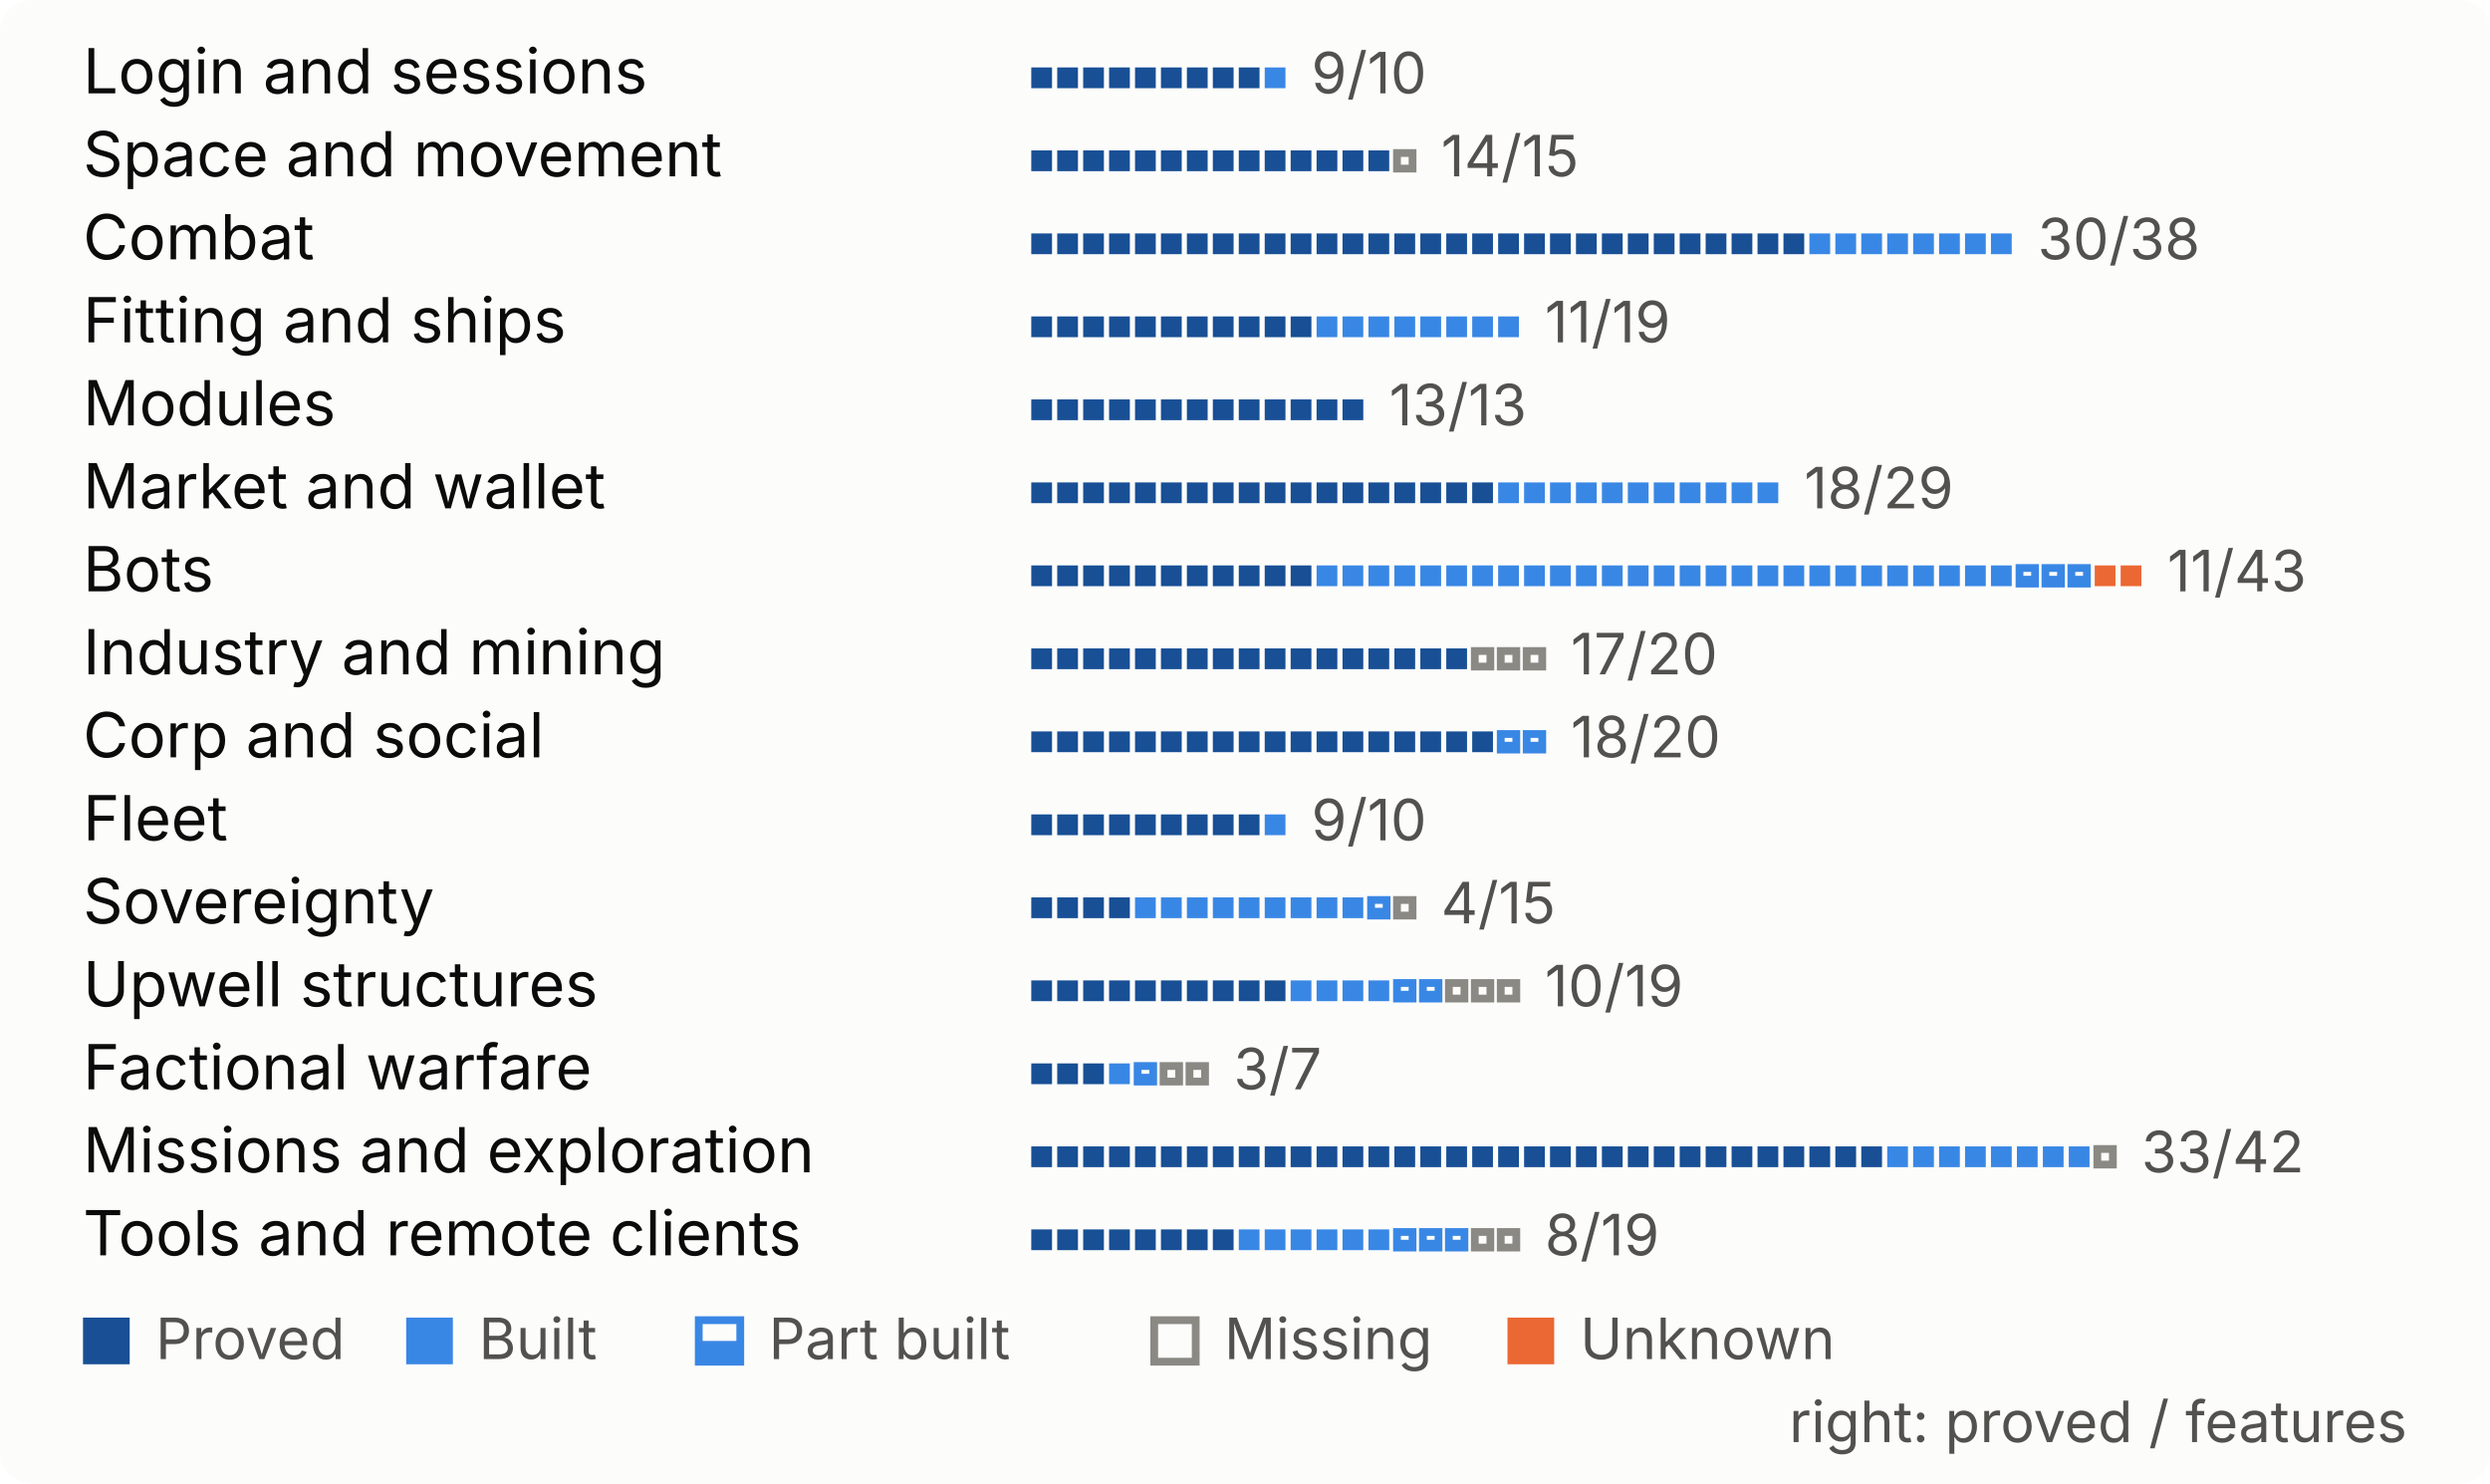
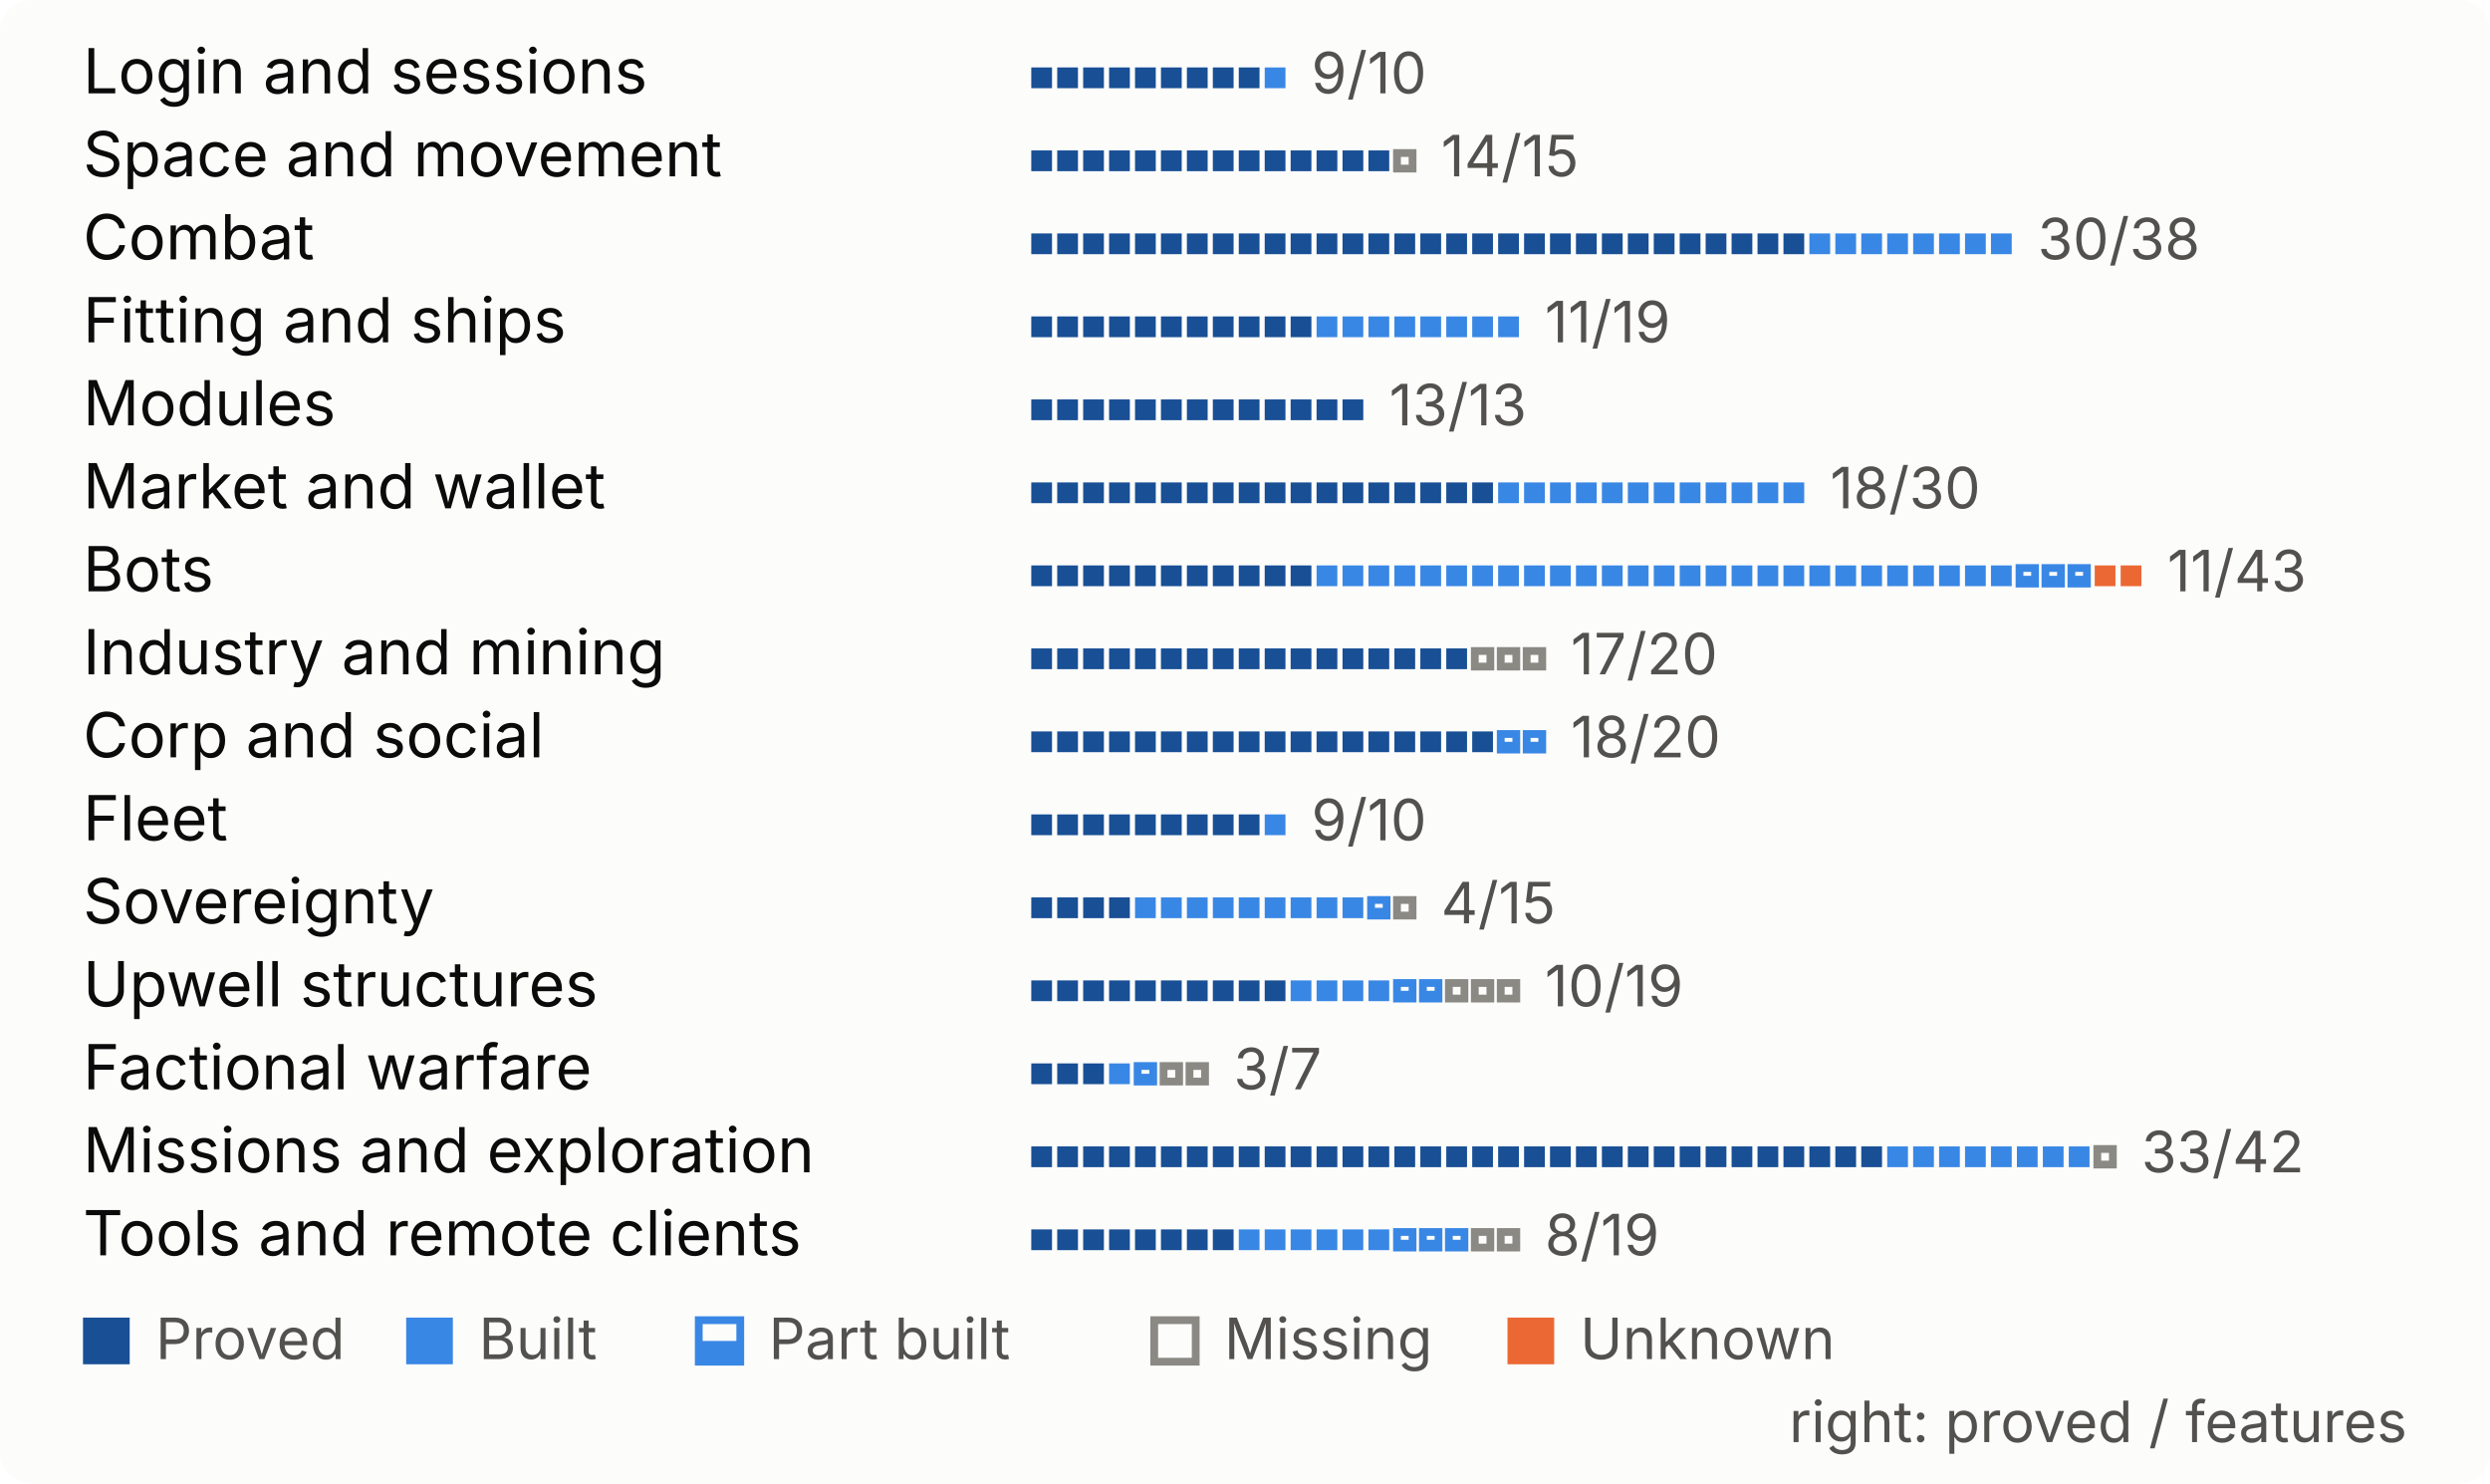
<svg xmlns="http://www.w3.org/2000/svg" width="480" height="286" viewBox="0 0 480 286" role="img" aria-label="Progress by system, one mark per feature">
  <style>
.bg{fill:#fcfcfb}.t{fill:#0b0b0b}.s{fill:#52514e}.rule{fill:#e1e0d9}
.proved{fill:#184f95}.built{fill:#3987e5}.unknown{fill:#eb6834}
.part-o{fill:none;stroke:#3987e5;stroke-width:1.5}.part-f{fill:#3987e5}
.missing{fill:none;stroke:#8a8984;stroke-width:1.5}
.pass{fill:#184f95}.fail{fill:#eb6834}.none{fill:none;stroke:#8a8984;stroke-width:1.5}
@media (prefers-color-scheme:dark){
.bg{fill:#1a1a19}.t{fill:#f0efec}.s{fill:#c3c2b7}.rule{fill:#383835}
.proved{fill:#86b6ef}.built{fill:#3987e5}.unknown{fill:#d95926}
.part-o{stroke:#3987e5}.part-f{fill:#3987e5}
.missing{stroke:#8d8c85}
.pass{fill:#86b6ef}.fail{fill:#d95926}.none{stroke:#8d8c85}
}
text{font-family:system-ui,-apple-system,"Segoe UI",sans-serif;font-size:12px}
.big{font-size:26px;font-weight:600}.b{font-weight:600}.xs{font-size:11px}
</style>
  <rect width="480" height="286" rx="6" class="bg" />
  <text x="16.0" y="18.0" class="t">Login and sessions</text>
  <rect x="198.8" y="13.0" width="4" height="4" class="proved" />
  <rect x="203.8" y="13.0" width="4" height="4" class="proved" />
  <rect x="208.8" y="13.0" width="4" height="4" class="proved" />
  <rect x="213.8" y="13.0" width="4" height="4" class="proved" />
  <rect x="218.8" y="13.0" width="4" height="4" class="proved" />
  <rect x="223.8" y="13.0" width="4" height="4" class="proved" />
  <rect x="228.8" y="13.0" width="4" height="4" class="proved" />
  <rect x="233.8" y="13.0" width="4" height="4" class="proved" />
  <rect x="238.8" y="13.0" width="4" height="4" class="proved" />
  <rect x="243.8" y="13.0" width="4" height="4" class="built" />
  <text x="252.8" y="18.0" class="s xs">9/10</text>
  <text x="16.0" y="34.0" class="t">Space and movement</text>
  <rect x="198.8" y="29.0" width="4" height="4" class="proved" />
  <rect x="203.8" y="29.0" width="4" height="4" class="proved" />
  <rect x="208.8" y="29.0" width="4" height="4" class="proved" />
  <rect x="213.8" y="29.0" width="4" height="4" class="proved" />
  <rect x="218.8" y="29.0" width="4" height="4" class="proved" />
  <rect x="223.8" y="29.0" width="4" height="4" class="proved" />
  <rect x="228.8" y="29.0" width="4" height="4" class="proved" />
  <rect x="233.8" y="29.0" width="4" height="4" class="proved" />
  <rect x="238.8" y="29.0" width="4" height="4" class="proved" />
  <rect x="243.8" y="29.0" width="4" height="4" class="proved" />
  <rect x="248.8" y="29.0" width="4" height="4" class="proved" />
  <rect x="253.8" y="29.0" width="4" height="4" class="proved" />
  <rect x="258.8" y="29.0" width="4" height="4" class="proved" />
  <rect x="263.8" y="29.0" width="4" height="4" class="proved" />
  <rect x="269.3" y="29.5" width="3" height="3" fill="none" class="missing" />
  <text x="277.8" y="34.0" class="s xs">14/15</text>
  <text x="16.0" y="50.0" class="t">Combat</text>
  <rect x="198.8" y="45.0" width="4" height="4" class="proved" />
  <rect x="203.8" y="45.0" width="4" height="4" class="proved" />
  <rect x="208.8" y="45.0" width="4" height="4" class="proved" />
  <rect x="213.8" y="45.0" width="4" height="4" class="proved" />
  <rect x="218.8" y="45.0" width="4" height="4" class="proved" />
  <rect x="223.8" y="45.0" width="4" height="4" class="proved" />
  <rect x="228.8" y="45.0" width="4" height="4" class="proved" />
  <rect x="233.8" y="45.0" width="4" height="4" class="proved" />
  <rect x="238.8" y="45.0" width="4" height="4" class="proved" />
  <rect x="243.8" y="45.0" width="4" height="4" class="proved" />
  <rect x="248.8" y="45.0" width="4" height="4" class="proved" />
  <rect x="253.8" y="45.0" width="4" height="4" class="proved" />
  <rect x="258.8" y="45.0" width="4" height="4" class="proved" />
  <rect x="263.8" y="45.0" width="4" height="4" class="proved" />
  <rect x="268.8" y="45.0" width="4" height="4" class="proved" />
  <rect x="273.8" y="45.0" width="4" height="4" class="proved" />
  <rect x="278.8" y="45.0" width="4" height="4" class="proved" />
  <rect x="283.8" y="45.0" width="4" height="4" class="proved" />
  <rect x="288.8" y="45.0" width="4" height="4" class="proved" />
  <rect x="293.8" y="45.0" width="4" height="4" class="proved" />
  <rect x="298.8" y="45.0" width="4" height="4" class="proved" />
  <rect x="303.8" y="45.0" width="4" height="4" class="proved" />
  <rect x="308.8" y="45.0" width="4" height="4" class="proved" />
  <rect x="313.8" y="45.0" width="4" height="4" class="proved" />
  <rect x="318.8" y="45.0" width="4" height="4" class="proved" />
  <rect x="323.8" y="45.0" width="4" height="4" class="proved" />
  <rect x="328.8" y="45.0" width="4" height="4" class="proved" />
  <rect x="333.8" y="45.0" width="4" height="4" class="proved" />
  <rect x="338.8" y="45.0" width="4" height="4" class="proved" />
  <rect x="343.8" y="45.0" width="4" height="4" class="proved" />
  <rect x="348.8" y="45.0" width="4" height="4" class="built" />
  <rect x="353.8" y="45.0" width="4" height="4" class="built" />
  <rect x="358.8" y="45.0" width="4" height="4" class="built" />
  <rect x="363.8" y="45.0" width="4" height="4" class="built" />
  <rect x="368.8" y="45.0" width="4" height="4" class="built" />
  <rect x="373.8" y="45.0" width="4" height="4" class="built" />
  <rect x="378.8" y="45.0" width="4" height="4" class="built" />
  <rect x="383.8" y="45.0" width="4" height="4" class="built" />
  <text x="392.8" y="50.0" class="s xs">30/38</text>
  <text x="16.0" y="66.0" class="t">Fitting and ships</text>
  <rect x="198.8" y="61.0" width="4" height="4" class="proved" />
  <rect x="203.8" y="61.0" width="4" height="4" class="proved" />
  <rect x="208.8" y="61.0" width="4" height="4" class="proved" />
  <rect x="213.8" y="61.0" width="4" height="4" class="proved" />
  <rect x="218.8" y="61.0" width="4" height="4" class="proved" />
  <rect x="223.8" y="61.0" width="4" height="4" class="proved" />
  <rect x="228.8" y="61.0" width="4" height="4" class="proved" />
  <rect x="233.8" y="61.0" width="4" height="4" class="proved" />
  <rect x="238.8" y="61.0" width="4" height="4" class="proved" />
  <rect x="243.8" y="61.0" width="4" height="4" class="proved" />
  <rect x="248.8" y="61.0" width="4" height="4" class="proved" />
  <rect x="253.8" y="61.0" width="4" height="4" class="built" />
  <rect x="258.8" y="61.0" width="4" height="4" class="built" />
  <rect x="263.8" y="61.0" width="4" height="4" class="built" />
  <rect x="268.8" y="61.0" width="4" height="4" class="built" />
  <rect x="273.8" y="61.0" width="4" height="4" class="built" />
  <rect x="278.8" y="61.0" width="4" height="4" class="built" />
  <rect x="283.8" y="61.0" width="4" height="4" class="built" />
  <rect x="288.8" y="61.0" width="4" height="4" class="built" />
  <text x="297.8" y="66.0" class="s xs">11/19</text>
  <text x="16.0" y="82.0" class="t">Modules</text>
  <rect x="198.8" y="77.0" width="4" height="4" class="proved" />
  <rect x="203.8" y="77.0" width="4" height="4" class="proved" />
  <rect x="208.8" y="77.0" width="4" height="4" class="proved" />
  <rect x="213.8" y="77.0" width="4" height="4" class="proved" />
  <rect x="218.8" y="77.0" width="4" height="4" class="proved" />
  <rect x="223.8" y="77.0" width="4" height="4" class="proved" />
  <rect x="228.8" y="77.0" width="4" height="4" class="proved" />
  <rect x="233.8" y="77.0" width="4" height="4" class="proved" />
  <rect x="238.8" y="77.0" width="4" height="4" class="proved" />
  <rect x="243.8" y="77.0" width="4" height="4" class="proved" />
  <rect x="248.8" y="77.0" width="4" height="4" class="proved" />
  <rect x="253.8" y="77.0" width="4" height="4" class="proved" />
  <rect x="258.8" y="77.0" width="4" height="4" class="proved" />
  <text x="267.8" y="82.0" class="s xs">13/13</text>
  <text x="16.0" y="98.0" class="t">Market and wallet</text>
  <rect x="198.8" y="93.0" width="4" height="4" class="proved" />
  <rect x="203.8" y="93.0" width="4" height="4" class="proved" />
  <rect x="208.8" y="93.0" width="4" height="4" class="proved" />
  <rect x="213.8" y="93.0" width="4" height="4" class="proved" />
  <rect x="218.8" y="93.0" width="4" height="4" class="proved" />
  <rect x="223.8" y="93.0" width="4" height="4" class="proved" />
  <rect x="228.8" y="93.0" width="4" height="4" class="proved" />
  <rect x="233.8" y="93.0" width="4" height="4" class="proved" />
  <rect x="238.8" y="93.0" width="4" height="4" class="proved" />
  <rect x="243.8" y="93.0" width="4" height="4" class="proved" />
  <rect x="248.8" y="93.0" width="4" height="4" class="proved" />
  <rect x="253.8" y="93.0" width="4" height="4" class="proved" />
  <rect x="258.8" y="93.0" width="4" height="4" class="proved" />
  <rect x="263.8" y="93.0" width="4" height="4" class="proved" />
  <rect x="268.8" y="93.0" width="4" height="4" class="proved" />
  <rect x="273.8" y="93.0" width="4" height="4" class="proved" />
  <rect x="278.8" y="93.0" width="4" height="4" class="proved" />
  <rect x="283.8" y="93.0" width="4" height="4" class="proved" />
  <rect x="288.8" y="93.0" width="4" height="4" class="built" />
  <rect x="293.8" y="93.0" width="4" height="4" class="built" />
  <rect x="298.8" y="93.0" width="4" height="4" class="built" />
  <rect x="303.8" y="93.0" width="4" height="4" class="built" />
  <rect x="308.8" y="93.0" width="4" height="4" class="built" />
  <rect x="313.8" y="93.0" width="4" height="4" class="built" />
  <rect x="318.8" y="93.0" width="4" height="4" class="built" />
  <rect x="323.8" y="93.0" width="4" height="4" class="built" />
  <rect x="328.8" y="93.0" width="4" height="4" class="built" />
  <rect x="333.8" y="93.0" width="4" height="4" class="built" />
  <rect x="338.8" y="93.0" width="4" height="4" class="built" />
-   <text x="347.8" y="98.0" class="s xs">18/29</text>
+   <rect x="343.8" y="93.0" width="4" height="4" class="built" />
+   <text x="352.8" y="98.0" class="s xs">18/30</text>
  <text x="16.0" y="114.0" class="t">Bots</text>
  <rect x="198.8" y="109.0" width="4" height="4" class="proved" />
  <rect x="203.8" y="109.0" width="4" height="4" class="proved" />
  <rect x="208.8" y="109.0" width="4" height="4" class="proved" />
  <rect x="213.8" y="109.0" width="4" height="4" class="proved" />
  <rect x="218.8" y="109.0" width="4" height="4" class="proved" />
  <rect x="223.8" y="109.0" width="4" height="4" class="proved" />
  <rect x="228.8" y="109.0" width="4" height="4" class="proved" />
  <rect x="233.8" y="109.0" width="4" height="4" class="proved" />
  <rect x="238.8" y="109.0" width="4" height="4" class="proved" />
  <rect x="243.8" y="109.0" width="4" height="4" class="proved" />
  <rect x="248.8" y="109.0" width="4" height="4" class="proved" />
  <rect x="253.8" y="109.0" width="4" height="4" class="built" />
  <rect x="258.8" y="109.0" width="4" height="4" class="built" />
  <rect x="263.8" y="109.0" width="4" height="4" class="built" />
  <rect x="268.8" y="109.0" width="4" height="4" class="built" />
  <rect x="273.8" y="109.0" width="4" height="4" class="built" />
  <rect x="278.8" y="109.0" width="4" height="4" class="built" />
  <rect x="283.8" y="109.0" width="4" height="4" class="built" />
  <rect x="288.8" y="109.0" width="4" height="4" class="built" />
  <rect x="293.8" y="109.0" width="4" height="4" class="built" />
  <rect x="298.8" y="109.0" width="4" height="4" class="built" />
  <rect x="303.8" y="109.0" width="4" height="4" class="built" />
  <rect x="308.8" y="109.0" width="4" height="4" class="built" />
  <rect x="313.8" y="109.0" width="4" height="4" class="built" />
  <rect x="318.8" y="109.0" width="4" height="4" class="built" />
  <rect x="323.8" y="109.0" width="4" height="4" class="built" />
  <rect x="328.8" y="109.0" width="4" height="4" class="built" />
  <rect x="333.8" y="109.0" width="4" height="4" class="built" />
  <rect x="338.8" y="109.0" width="4" height="4" class="built" />
  <rect x="343.8" y="109.0" width="4" height="4" class="built" />
  <rect x="348.8" y="109.0" width="4" height="4" class="built" />
  <rect x="353.8" y="109.0" width="4" height="4" class="built" />
  <rect x="358.8" y="109.0" width="4" height="4" class="built" />
  <rect x="363.8" y="109.0" width="4" height="4" class="built" />
  <rect x="368.8" y="109.0" width="4" height="4" class="built" />
  <rect x="373.8" y="109.0" width="4" height="4" class="built" />
  <rect x="378.8" y="109.0" width="4" height="4" class="built" />
  <rect x="383.8" y="109.0" width="4" height="4" class="built" />
  <rect x="389.3" y="109.5" width="3" height="3" fill="none" class="part-o" />
  <rect x="388.8" y="111.0" width="4" height="2.0" class="part-f" />
  <rect x="394.3" y="109.5" width="3" height="3" fill="none" class="part-o" />
  <rect x="393.8" y="111.0" width="4" height="2.0" class="part-f" />
  <rect x="399.3" y="109.5" width="3" height="3" fill="none" class="part-o" />
  <rect x="398.8" y="111.0" width="4" height="2.0" class="part-f" />
  <rect x="403.8" y="109.0" width="4" height="4" class="unknown" />
  <rect x="408.8" y="109.0" width="4" height="4" class="unknown" />
  <text x="417.8" y="114.0" class="s xs">11/43</text>
  <text x="16.0" y="130.0" class="t">Industry and mining</text>
  <rect x="198.8" y="125.0" width="4" height="4" class="proved" />
  <rect x="203.8" y="125.0" width="4" height="4" class="proved" />
  <rect x="208.8" y="125.0" width="4" height="4" class="proved" />
  <rect x="213.8" y="125.0" width="4" height="4" class="proved" />
  <rect x="218.8" y="125.0" width="4" height="4" class="proved" />
  <rect x="223.8" y="125.0" width="4" height="4" class="proved" />
  <rect x="228.8" y="125.0" width="4" height="4" class="proved" />
  <rect x="233.8" y="125.0" width="4" height="4" class="proved" />
  <rect x="238.8" y="125.0" width="4" height="4" class="proved" />
  <rect x="243.8" y="125.0" width="4" height="4" class="proved" />
  <rect x="248.8" y="125.0" width="4" height="4" class="proved" />
  <rect x="253.8" y="125.0" width="4" height="4" class="proved" />
  <rect x="258.8" y="125.0" width="4" height="4" class="proved" />
  <rect x="263.8" y="125.0" width="4" height="4" class="proved" />
  <rect x="268.8" y="125.0" width="4" height="4" class="proved" />
  <rect x="273.8" y="125.0" width="4" height="4" class="proved" />
  <rect x="278.8" y="125.0" width="4" height="4" class="proved" />
  <rect x="284.3" y="125.5" width="3" height="3" fill="none" class="missing" />
  <rect x="289.3" y="125.5" width="3" height="3" fill="none" class="missing" />
  <rect x="294.3" y="125.5" width="3" height="3" fill="none" class="missing" />
  <text x="302.8" y="130.0" class="s xs">17/20</text>
  <text x="16.0" y="146.0" class="t">Corp and social</text>
  <rect x="198.8" y="141.0" width="4" height="4" class="proved" />
  <rect x="203.8" y="141.0" width="4" height="4" class="proved" />
  <rect x="208.8" y="141.0" width="4" height="4" class="proved" />
  <rect x="213.8" y="141.0" width="4" height="4" class="proved" />
  <rect x="218.8" y="141.0" width="4" height="4" class="proved" />
  <rect x="223.8" y="141.0" width="4" height="4" class="proved" />
  <rect x="228.8" y="141.0" width="4" height="4" class="proved" />
  <rect x="233.8" y="141.0" width="4" height="4" class="proved" />
  <rect x="238.8" y="141.0" width="4" height="4" class="proved" />
  <rect x="243.8" y="141.0" width="4" height="4" class="proved" />
  <rect x="248.8" y="141.0" width="4" height="4" class="proved" />
  <rect x="253.8" y="141.0" width="4" height="4" class="proved" />
  <rect x="258.8" y="141.0" width="4" height="4" class="proved" />
  <rect x="263.8" y="141.0" width="4" height="4" class="proved" />
  <rect x="268.8" y="141.0" width="4" height="4" class="proved" />
  <rect x="273.8" y="141.0" width="4" height="4" class="proved" />
  <rect x="278.8" y="141.0" width="4" height="4" class="proved" />
  <rect x="283.8" y="141.0" width="4" height="4" class="proved" />
  <rect x="289.3" y="141.5" width="3" height="3" fill="none" class="part-o" />
  <rect x="288.8" y="143.0" width="4" height="2.0" class="part-f" />
  <rect x="294.3" y="141.5" width="3" height="3" fill="none" class="part-o" />
  <rect x="293.8" y="143.0" width="4" height="2.0" class="part-f" />
  <text x="302.8" y="146.0" class="s xs">18/20</text>
  <text x="16.0" y="162.0" class="t">Fleet</text>
  <rect x="198.8" y="157.0" width="4" height="4" class="proved" />
  <rect x="203.8" y="157.0" width="4" height="4" class="proved" />
  <rect x="208.8" y="157.0" width="4" height="4" class="proved" />
  <rect x="213.8" y="157.0" width="4" height="4" class="proved" />
  <rect x="218.8" y="157.0" width="4" height="4" class="proved" />
  <rect x="223.8" y="157.0" width="4" height="4" class="proved" />
  <rect x="228.8" y="157.0" width="4" height="4" class="proved" />
  <rect x="233.8" y="157.0" width="4" height="4" class="proved" />
  <rect x="238.8" y="157.0" width="4" height="4" class="proved" />
  <rect x="243.8" y="157.0" width="4" height="4" class="built" />
  <text x="252.8" y="162.0" class="s xs">9/10</text>
  <text x="16.0" y="178.0" class="t">Sovereignty</text>
  <rect x="198.8" y="173.0" width="4" height="4" class="proved" />
  <rect x="203.8" y="173.0" width="4" height="4" class="proved" />
  <rect x="208.8" y="173.0" width="4" height="4" class="proved" />
  <rect x="213.8" y="173.0" width="4" height="4" class="proved" />
  <rect x="218.8" y="173.0" width="4" height="4" class="built" />
  <rect x="223.8" y="173.0" width="4" height="4" class="built" />
  <rect x="228.8" y="173.0" width="4" height="4" class="built" />
  <rect x="233.8" y="173.0" width="4" height="4" class="built" />
  <rect x="238.8" y="173.0" width="4" height="4" class="built" />
  <rect x="243.8" y="173.0" width="4" height="4" class="built" />
  <rect x="248.8" y="173.0" width="4" height="4" class="built" />
  <rect x="253.8" y="173.0" width="4" height="4" class="built" />
  <rect x="258.8" y="173.0" width="4" height="4" class="built" />
  <rect x="264.3" y="173.5" width="3" height="3" fill="none" class="part-o" />
  <rect x="263.8" y="175.0" width="4" height="2.0" class="part-f" />
  <rect x="269.3" y="173.5" width="3" height="3" fill="none" class="missing" />
  <text x="277.8" y="178.0" class="s xs">4/15</text>
  <text x="16.0" y="194.0" class="t">Upwell structures</text>
  <rect x="198.8" y="189.0" width="4" height="4" class="proved" />
  <rect x="203.8" y="189.0" width="4" height="4" class="proved" />
  <rect x="208.8" y="189.0" width="4" height="4" class="proved" />
  <rect x="213.8" y="189.0" width="4" height="4" class="proved" />
  <rect x="218.8" y="189.0" width="4" height="4" class="proved" />
  <rect x="223.8" y="189.0" width="4" height="4" class="proved" />
  <rect x="228.8" y="189.0" width="4" height="4" class="proved" />
  <rect x="233.8" y="189.0" width="4" height="4" class="proved" />
  <rect x="238.8" y="189.0" width="4" height="4" class="proved" />
  <rect x="243.8" y="189.0" width="4" height="4" class="proved" />
  <rect x="248.8" y="189.0" width="4" height="4" class="built" />
  <rect x="253.8" y="189.0" width="4" height="4" class="built" />
  <rect x="258.8" y="189.0" width="4" height="4" class="built" />
  <rect x="263.8" y="189.0" width="4" height="4" class="built" />
  <rect x="269.3" y="189.5" width="3" height="3" fill="none" class="part-o" />
  <rect x="268.8" y="191.0" width="4" height="2.0" class="part-f" />
  <rect x="274.3" y="189.5" width="3" height="3" fill="none" class="part-o" />
  <rect x="273.8" y="191.0" width="4" height="2.0" class="part-f" />
  <rect x="279.3" y="189.5" width="3" height="3" fill="none" class="missing" />
  <rect x="284.3" y="189.5" width="3" height="3" fill="none" class="missing" />
  <rect x="289.3" y="189.5" width="3" height="3" fill="none" class="missing" />
  <text x="297.8" y="194.0" class="s xs">10/19</text>
  <text x="16.0" y="210.0" class="t">Factional warfare</text>
  <rect x="198.8" y="205.0" width="4" height="4" class="proved" />
  <rect x="203.8" y="205.0" width="4" height="4" class="proved" />
  <rect x="208.8" y="205.0" width="4" height="4" class="proved" />
  <rect x="213.8" y="205.0" width="4" height="4" class="built" />
  <rect x="219.3" y="205.5" width="3" height="3" fill="none" class="part-o" />
  <rect x="218.8" y="207.0" width="4" height="2.0" class="part-f" />
  <rect x="224.3" y="205.5" width="3" height="3" fill="none" class="missing" />
  <rect x="229.3" y="205.5" width="3" height="3" fill="none" class="missing" />
  <text x="237.8" y="210.0" class="s xs">3/7</text>
  <text x="16.0" y="226.0" class="t">Missions and exploration</text>
  <rect x="198.8" y="221.0" width="4" height="4" class="proved" />
  <rect x="203.8" y="221.0" width="4" height="4" class="proved" />
  <rect x="208.8" y="221.0" width="4" height="4" class="proved" />
  <rect x="213.8" y="221.0" width="4" height="4" class="proved" />
  <rect x="218.8" y="221.0" width="4" height="4" class="proved" />
  <rect x="223.8" y="221.0" width="4" height="4" class="proved" />
  <rect x="228.8" y="221.0" width="4" height="4" class="proved" />
  <rect x="233.8" y="221.0" width="4" height="4" class="proved" />
  <rect x="238.8" y="221.0" width="4" height="4" class="proved" />
  <rect x="243.8" y="221.0" width="4" height="4" class="proved" />
  <rect x="248.8" y="221.0" width="4" height="4" class="proved" />
  <rect x="253.8" y="221.0" width="4" height="4" class="proved" />
  <rect x="258.8" y="221.0" width="4" height="4" class="proved" />
  <rect x="263.8" y="221.0" width="4" height="4" class="proved" />
  <rect x="268.8" y="221.0" width="4" height="4" class="proved" />
  <rect x="273.8" y="221.0" width="4" height="4" class="proved" />
  <rect x="278.8" y="221.0" width="4" height="4" class="proved" />
  <rect x="283.8" y="221.0" width="4" height="4" class="proved" />
  <rect x="288.8" y="221.0" width="4" height="4" class="proved" />
  <rect x="293.8" y="221.0" width="4" height="4" class="proved" />
  <rect x="298.8" y="221.0" width="4" height="4" class="proved" />
  <rect x="303.8" y="221.0" width="4" height="4" class="proved" />
  <rect x="308.8" y="221.0" width="4" height="4" class="proved" />
  <rect x="313.8" y="221.0" width="4" height="4" class="proved" />
  <rect x="318.8" y="221.0" width="4" height="4" class="proved" />
  <rect x="323.8" y="221.0" width="4" height="4" class="proved" />
  <rect x="328.8" y="221.0" width="4" height="4" class="proved" />
  <rect x="333.8" y="221.0" width="4" height="4" class="proved" />
  <rect x="338.8" y="221.0" width="4" height="4" class="proved" />
  <rect x="343.8" y="221.0" width="4" height="4" class="proved" />
  <rect x="348.8" y="221.0" width="4" height="4" class="proved" />
  <rect x="353.8" y="221.0" width="4" height="4" class="proved" />
  <rect x="358.8" y="221.0" width="4" height="4" class="proved" />
  <rect x="363.8" y="221.0" width="4" height="4" class="built" />
  <rect x="368.8" y="221.0" width="4" height="4" class="built" />
  <rect x="373.8" y="221.0" width="4" height="4" class="built" />
  <rect x="378.8" y="221.0" width="4" height="4" class="built" />
  <rect x="383.8" y="221.0" width="4" height="4" class="built" />
  <rect x="388.8" y="221.0" width="4" height="4" class="built" />
  <rect x="393.8" y="221.0" width="4" height="4" class="built" />
  <rect x="398.8" y="221.0" width="4" height="4" class="built" />
  <rect x="404.3" y="221.5" width="3" height="3" fill="none" class="missing" />
  <text x="412.8" y="226.0" class="s xs">33/42</text>
  <text x="16.0" y="242.0" class="t">Tools and remote clients</text>
  <rect x="198.8" y="237.0" width="4" height="4" class="proved" />
  <rect x="203.8" y="237.0" width="4" height="4" class="proved" />
  <rect x="208.8" y="237.0" width="4" height="4" class="proved" />
  <rect x="213.8" y="237.0" width="4" height="4" class="proved" />
  <rect x="218.8" y="237.0" width="4" height="4" class="proved" />
  <rect x="223.8" y="237.0" width="4" height="4" class="proved" />
  <rect x="228.8" y="237.0" width="4" height="4" class="proved" />
  <rect x="233.8" y="237.0" width="4" height="4" class="proved" />
  <rect x="238.8" y="237.0" width="4" height="4" class="built" />
  <rect x="243.8" y="237.0" width="4" height="4" class="built" />
  <rect x="248.8" y="237.0" width="4" height="4" class="built" />
  <rect x="253.8" y="237.0" width="4" height="4" class="built" />
  <rect x="258.8" y="237.0" width="4" height="4" class="built" />
  <rect x="263.8" y="237.0" width="4" height="4" class="built" />
  <rect x="269.3" y="237.5" width="3" height="3" fill="none" class="part-o" />
  <rect x="268.8" y="239.0" width="4" height="2.0" class="part-f" />
  <rect x="274.3" y="237.5" width="3" height="3" fill="none" class="part-o" />
  <rect x="273.8" y="239.0" width="4" height="2.0" class="part-f" />
  <rect x="279.3" y="237.5" width="3" height="3" fill="none" class="part-o" />
  <rect x="278.8" y="239.0" width="4" height="2.0" class="part-f" />
  <rect x="284.3" y="237.5" width="3" height="3" fill="none" class="missing" />
  <rect x="289.3" y="237.5" width="3" height="3" fill="none" class="missing" />
  <text x="297.8" y="242.0" class="s xs">8/19</text>
  <rect x="16.0" y="254.0" width="9" height="9" class="proved" />
  <text x="30.0" y="262.0" class="s xs">Proved</text>
  <rect x="78.3" y="254.0" width="9" height="9" class="built" />
  <text x="92.3" y="262.0" class="s xs">Built</text>
  <rect x="134.7" y="254.5" width="8" height="8" fill="none" class="part-o" />
  <rect x="134.2" y="258.5" width="9" height="4.5" class="part-f" />
  <text x="148.2" y="262.0" class="s xs">Part built</text>
  <rect x="222.5" y="254.5" width="8" height="8" fill="none" class="missing" />
  <text x="236.0" y="262.0" class="s xs">Missing</text>
  <rect x="290.6" y="254.0" width="9" height="9" class="unknown" />
  <text x="304.6" y="262.0" class="s xs">Unknown</text>
  <text x="464.0" y="278.0" class="s xs" text-anchor="end">right: proved / features</text>
</svg>
